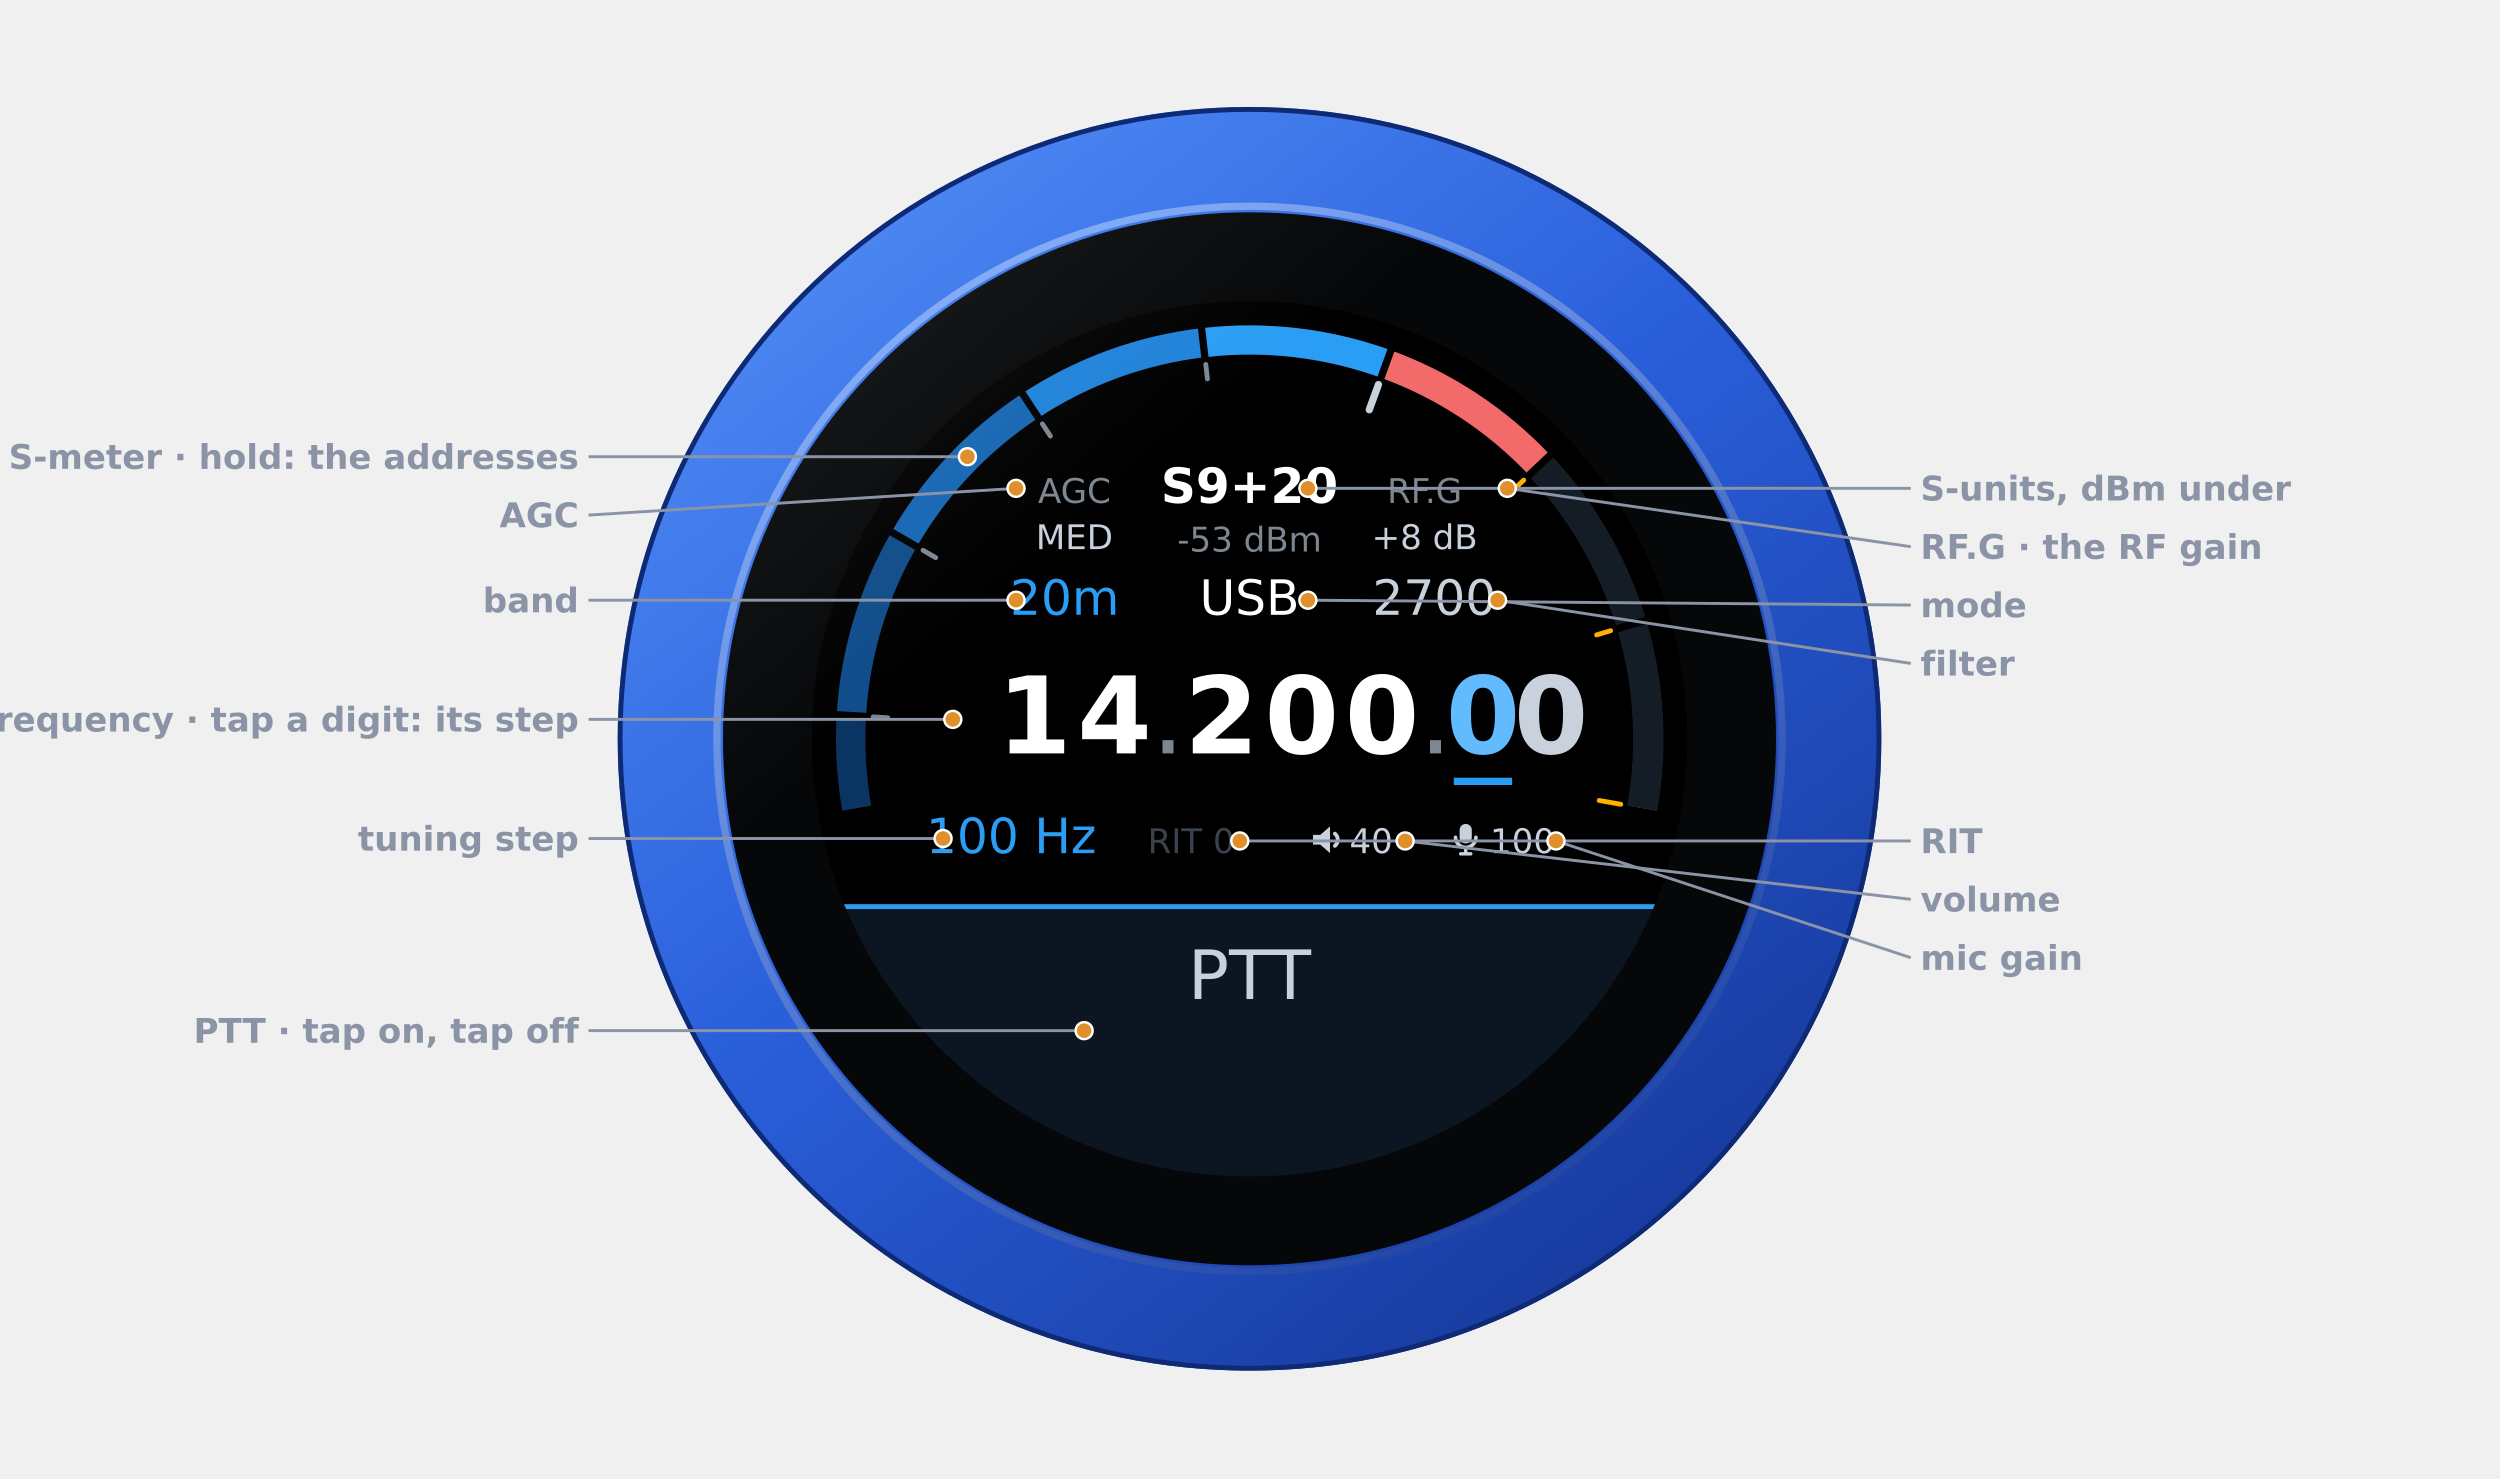
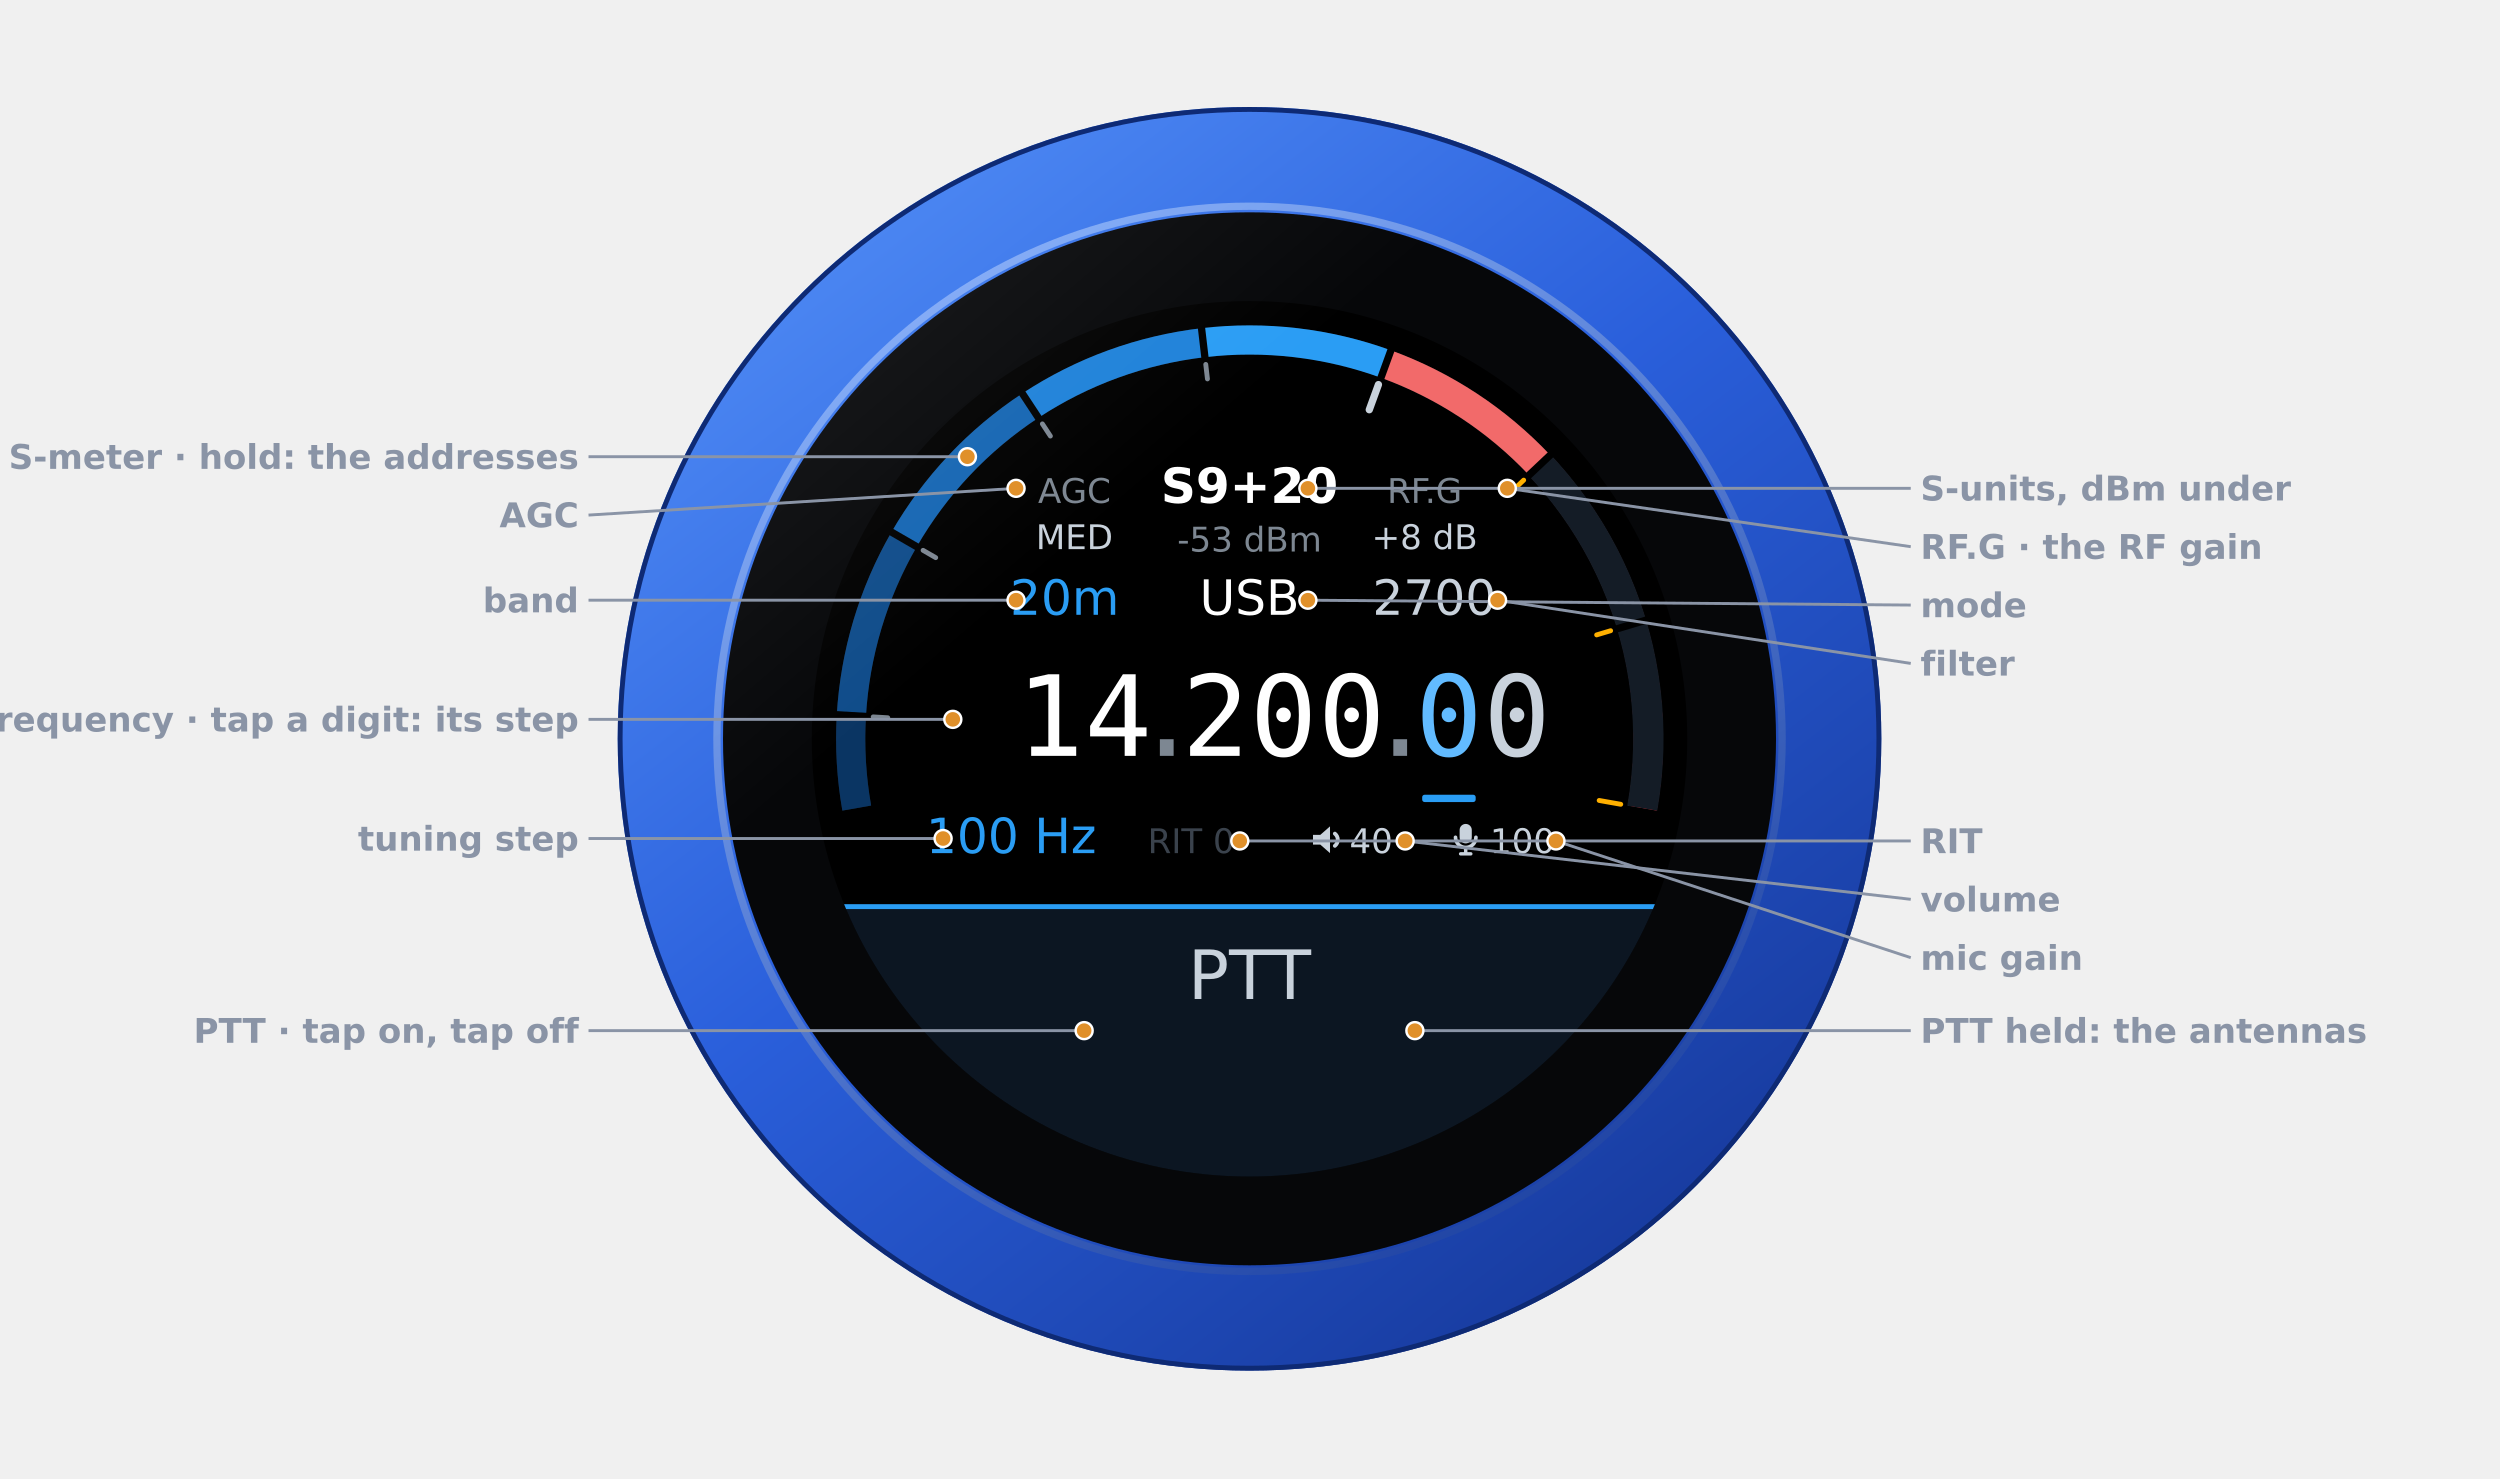
<svg xmlns="http://www.w3.org/2000/svg" viewBox="-210 0 1028 608" width="1028" height="608" role="img" aria-label="The FlexRadio firmware's face">
  <defs>
    <clipPath id="flex-01-glass">
      <circle cx="180" cy="180" r="180" />
    </clipPath>
    <linearGradient id="flex-01-alu" x1="0.15" y1="0.05" x2="0.85" y2="0.95">
      <stop offset="0" stop-color="#4F8BF5" />
      <stop offset="0.45" stop-color="#2A5FDB" />
      <stop offset="1" stop-color="#16389A" />
    </linearGradient>
    <linearGradient id="flex-01-chamfer" x1="0.2" y1="0" x2="0.8" y2="1">
      <stop offset="0" stop-color="#9CC0FF" />
      <stop offset="1" stop-color="#1B3F9E" />
    </linearGradient>
    <linearGradient id="flex-01-gloss" x1="0" y1="0" x2="0.6" y2="0.7">
      <stop offset="0" stop-color="#FFFFFF" stop-opacity="0.10" />
      <stop offset="0.5" stop-color="#FFFFFF" stop-opacity="0" />
    </linearGradient>
    <linearGradient id="flex-01-upd" x1="0" y1="0" x2="0" y2="1">
      <stop offset="0" stop-color="#262015" />
      <stop offset="1" stop-color="#0C0E13" />
    </linearGradient>
    <marker id="flex-01-arrow" viewBox="0 0 10 10" refX="7" refY="5" markerWidth="7" markerHeight="7" orient="auto-start-reverse">
      <path d="M0,1 L10,5 L0,9 z" fill="#E0902A" />
    </marker>
  </defs>
  <circle cx="303.8" cy="303.8" r="259.8" fill="url(#flex-01-alu)" />
  <circle cx="303.8" cy="303.8" r="258.8" fill="none" stroke="#0E2A74" stroke-width="2" />
  <circle cx="303.8" cy="303.8" r="219.0" fill="none" stroke="url(#flex-01-chamfer)" stroke-width="3" opacity="0.8" />
  <circle cx="303.8" cy="303.8" r="216.5" fill="#060709" />
  <g transform="translate(123.8,123.8)">
    <g clip-path="url(#flex-01-glass)">
      <rect x="0" y="0" width="360" height="360" fill="#000000" />
      <path d="M18.49,208.48 A164.00,164.00 0 1 1 341.51,208.48" fill="none" stroke="#141C26" stroke-width="12" />
      <path d="M18.49,208.48 A164.00,164.00 0 0 1 16.28,170.46" fill="none" stroke="#0A3563" stroke-width="12" />
      <path d="M16.28,170.46 A164.00,164.00 0 0 1 37.97,98.00" fill="none" stroke="#0F4C8A" stroke-width="12" />
      <path d="M37.97,98.00 A164.00,164.00 0 0 1 89.88,42.98" fill="none" stroke="#1666B3" stroke-width="12" />
      <path d="M89.88,42.98 A164.00,164.00 0 0 1 160.96,17.11" fill="none" stroke="#1F82D9" stroke-width="12" />
      <path d="M160.96,17.11 A164.00,164.00 0 0 1 236.09,25.89" fill="none" stroke="#2A9DF4" stroke-width="12" />
      <path d="M236.09,25.89 A164.00,164.00 0 0 1 299.29,67.46" fill="none" stroke="#F26A6A" stroke-width="12" />
      <path d="M299.29,67.46 A164.00,164.00 0 0 1 337.11,132.96" fill="none" stroke="#EE4444" stroke-width="12" />
      <path d="M337.11,132.96 A164.00,164.00 0 0 1 341.51,208.48" fill="none" stroke="#E8262B" stroke-width="12" />
      <path d="M341.51,208.48 A164.00,164.00 0 1 0 18.49,208.48" fill="none" stroke="#141C26" stroke-width="12.5" stroke-dasharray="152.66 582.47" />
      <line x1="23.27" y1="170.87" x2="9.29" y2="170.06" stroke="#000000" stroke-width="3" />
      <line x1="44.03" y1="101.50" x2="31.91" y2="94.50" stroke="#000000" stroke-width="3" />
      <line x1="93.73" y1="48.83" x2="86.03" y2="37.13" stroke="#000000" stroke-width="3" />
      <line x1="161.77" y1="24.06" x2="160.15" y2="10.16" stroke="#000000" stroke-width="3" />
      <line x1="233.70" y1="32.47" x2="238.49" y2="19.31" stroke="#000000" stroke-width="3" />
      <line x1="294.20" y1="72.26" x2="304.38" y2="62.65" stroke="#000000" stroke-width="3" />
      <line x1="330.40" y1="134.97" x2="343.82" y2="130.96" stroke="#000000" stroke-width="3" />
      <line x1="31.25" y1="171.34" x2="25.26" y2="170.99" stroke="#7D8792" stroke-width="2" stroke-linecap="round" />
      <line x1="50.96" y1="105.50" x2="45.77" y2="102.50" stroke="#7D8792" stroke-width="2" stroke-linecap="round" />
      <line x1="98.12" y1="55.51" x2="94.83" y2="50.50" stroke="#7D8792" stroke-width="2" stroke-linecap="round" />
      <line x1="162.70" y1="32.01" x2="162.01" y2="26.05" stroke="#7D8792" stroke-width="2" stroke-linecap="round" />
      <line x1="229.25" y1="44.68" x2="233.01" y2="34.35" stroke="#C9D2DC" stroke-width="3" stroke-linecap="round" />
      <line x1="288.38" y1="77.75" x2="292.74" y2="73.63" stroke="#FFB000" stroke-width="2" stroke-linecap="round" />
      <line x1="322.74" y1="137.27" x2="328.49" y2="135.55" stroke="#FFB000" stroke-width="2" stroke-linecap="round" />
      <line x1="323.78" y1="205.35" x2="332.65" y2="206.92" stroke="#FFB000" stroke-width="2" stroke-linecap="round" />
      <text x="180.0" y="83.0" font-size="20" fill="#FFFFFF" font-family="DejaVu Sans,Verdana,sans-serif" font-weight="700" text-anchor="middle">S9+20</text>
      <text x="180.0" y="103.0" font-size="14" fill="#7D8792" font-family="DejaVu Sans,Verdana,sans-serif" font-weight="400" text-anchor="middle">-53 dBm</text>
      <text x="108.0" y="83.0" font-size="14" fill="#7D8792" font-family="DejaVu Sans,Verdana,sans-serif" font-weight="400" text-anchor="middle">AGC</text>
      <text x="108.0" y="102.0" font-size="14" fill="#C9D2DC" font-family="DejaVu Sans,Verdana,sans-serif" font-weight="400" text-anchor="middle">MED</text>
      <text x="252.0" y="83.0" font-size="14" fill="#7D8792" font-family="DejaVu Sans,Verdana,sans-serif" font-weight="400" text-anchor="middle">RF.G</text>
      <text x="252.0" y="102.0" font-size="14" fill="#C9D2DC" font-family="DejaVu Sans,Verdana,sans-serif" font-weight="400" text-anchor="middle">+8 dB</text>
      <text x="104.0" y="129.0" font-size="20" fill="#2A9DF4" font-family="DejaVu Sans,Verdana,sans-serif" font-weight="400" text-anchor="middle">20m</text>
      <text x="180.0" y="129.0" font-size="20" fill="#FFFFFF" font-family="DejaVu Sans,Verdana,sans-serif" font-weight="400" text-anchor="middle">USB</text>
      <text x="256.0" y="129.0" font-size="20" fill="#C9D2DC" font-family="DejaVu Sans,Verdana,sans-serif" font-weight="400" text-anchor="middle">2700</text>
-       <text x="91.5" y="186.0" font-size="44" fill="#FFFFFF" font-family="DejaVu Sans,Verdana,sans-serif" font-weight="700" text-anchor="middle">1</text>
-       <text x="124.5" y="186.0" font-size="44" fill="#FFFFFF" font-family="DejaVu Sans,Verdana,sans-serif" font-weight="700" text-anchor="middle">4</text>
-       <text x="146.5" y="186.0" font-size="44" fill="#7D8792" font-family="DejaVu Sans,Verdana,sans-serif" font-weight="400" text-anchor="middle">.</text>
-       <text x="168.5" y="186.0" font-size="44" fill="#FFFFFF" font-family="DejaVu Sans,Verdana,sans-serif" font-weight="700" text-anchor="middle">2</text>
-       <text x="201.5" y="186.0" font-size="44" fill="#FFFFFF" font-family="DejaVu Sans,Verdana,sans-serif" font-weight="700" text-anchor="middle">0</text>
-       <text x="234.5" y="186.0" font-size="44" fill="#FFFFFF" font-family="DejaVu Sans,Verdana,sans-serif" font-weight="700" text-anchor="middle">0</text>
-       <text x="256.5" y="186.0" font-size="44" fill="#7D8792" font-family="DejaVu Sans,Verdana,sans-serif" font-weight="400" text-anchor="middle">.</text>
-       <text x="276.0" y="186.0" font-size="44" fill="#62BBFF" font-family="DejaVu Sans,Verdana,sans-serif" font-weight="700" text-anchor="middle">0</text>
-       <text x="304.0" y="186.0" font-size="44" fill="#C9D2DC" font-family="DejaVu Sans,Verdana,sans-serif" font-weight="700" text-anchor="middle">0</text>
-       <rect x="264.0" y="196" width="24" height="3" fill="#2A9DF4" />
+       <text x="98.0" y="187.0" font-size="46" fill="#FFFFFF" font-family="Hack,DejaVu Sans Mono,Menlo,Consolas,monospace" font-weight="400" text-anchor="middle" textLength="28" lengthAdjust="spacingAndGlyphs">1</text>
+       <text x="126.0" y="187.0" font-size="46" fill="#FFFFFF" font-family="Hack,DejaVu Sans Mono,Menlo,Consolas,monospace" font-weight="400" text-anchor="middle" textLength="28" lengthAdjust="spacingAndGlyphs">4</text>
+       <text x="146.0" y="187.0" font-size="46" fill="#7D8792" font-family="Hack,DejaVu Sans Mono,Menlo,Consolas,monospace" font-weight="400" text-anchor="middle" textLength="28" lengthAdjust="spacingAndGlyphs">.</text>
+       <text x="166.0" y="187.0" font-size="46" fill="#FFFFFF" font-family="Hack,DejaVu Sans Mono,Menlo,Consolas,monospace" font-weight="400" text-anchor="middle" textLength="28" lengthAdjust="spacingAndGlyphs">2</text>
+       <text x="194.0" y="187.0" font-size="46" fill="#FFFFFF" font-family="Hack,DejaVu Sans Mono,Menlo,Consolas,monospace" font-weight="400" text-anchor="middle" textLength="28" lengthAdjust="spacingAndGlyphs">0</text>
+       <text x="222.0" y="187.0" font-size="46" fill="#FFFFFF" font-family="Hack,DejaVu Sans Mono,Menlo,Consolas,monospace" font-weight="400" text-anchor="middle" textLength="28" lengthAdjust="spacingAndGlyphs">0</text>
+       <text x="242.0" y="187.0" font-size="46" fill="#7D8792" font-family="Hack,DejaVu Sans Mono,Menlo,Consolas,monospace" font-weight="400" text-anchor="middle" textLength="28" lengthAdjust="spacingAndGlyphs">.</text>
+       <text x="262.0" y="187.0" font-size="46" fill="#62BBFF" font-family="Hack,DejaVu Sans Mono,Menlo,Consolas,monospace" font-weight="400" text-anchor="middle" textLength="28" lengthAdjust="spacingAndGlyphs">0</text>
+       <text x="290.0" y="187.0" font-size="46" fill="#C9D2DC" font-family="Hack,DejaVu Sans Mono,Menlo,Consolas,monospace" font-weight="400" text-anchor="middle" textLength="28" lengthAdjust="spacingAndGlyphs">0</text>
+       <rect x="251" y="203" width="22" height="3" rx="1" fill="#2A9DF4" />
      <text x="82.0" y="227.0" font-size="20" fill="#2A9DF4" font-family="DejaVu Sans,Verdana,sans-serif" font-weight="400" text-anchor="middle">100 Hz</text>
      <text x="156.0" y="227.0" font-size="14" fill="#3A424C" font-family="DejaVu Sans,Verdana,sans-serif" font-weight="400" text-anchor="middle">RIT 0</text>
      <g transform="translate(206.1,216.0)" fill="#C9D2DC">
        <path d="M0,3.5 h3 l4,-3.5 v11 l-4,-3.5 h-3 z" />
        <path d="M9,3 a3.2,3.2 0 0 1 0,5" fill="none" stroke="#C9D2DC" stroke-width="1.6" stroke-linecap="round" />
      </g>
      <text x="221.1" y="227.0" font-size="14" fill="#C9D2DC" font-family="DejaVu Sans,Verdana,sans-serif" font-weight="400" text-anchor="start">40</text>
      <g transform="translate(263.9,215.0)" fill="#C9D2DC">
        <rect x="2.5" y="0" width="5" height="8" rx="2.5" />
        <path d="M0.8,5.5 a4.2,4.2 0 0 0 8.4,0" fill="none" stroke="#C9D2DC" stroke-width="1.5" stroke-linecap="round" />
        <rect x="4.3" y="9.6" width="1.4" height="2.4" />
        <rect x="2.2" y="11.6" width="5.6" height="1.4" rx="0.7" />
      </g>
      <text x="278.9" y="227.0" font-size="14" fill="#C9D2DC" font-family="DejaVu Sans,Verdana,sans-serif" font-weight="400" text-anchor="start">100</text>
      <rect x="0" y="248" width="360" height="112" fill="#0C1622" />
      <line x1="0" y1="249" x2="360" y2="249" stroke="#2A9DF4" stroke-width="2" />
      <text x="180.0" y="287.0" font-size="28" fill="#C9D2DC" font-family="DejaVu Sans,Verdana,sans-serif" font-weight="500" text-anchor="middle" xml:space="preserve">PTT</text>
    </g>
  </g>
  <circle cx="303.8" cy="303.8" r="216.5" fill="url(#flex-01-gloss)" />
  <line x1="32.0" y1="187.8" x2="187.8" y2="187.8" stroke="#8A94A6" stroke-width="1.2" />
  <circle cx="187.8" cy="187.8" r="3.5" fill="#E0902A" stroke="#FFFFFF" stroke-width="1" />
  <text x="28.0" y="192.8" font-size="14" fill="#8A94A6" font-family="DejaVu Sans,Verdana,sans-serif" font-weight="600" text-anchor="end">S-meter · hold: the addresses</text>
  <line x1="32.0" y1="211.8" x2="207.8" y2="200.8" stroke="#8A94A6" stroke-width="1.2" />
  <circle cx="207.8" cy="200.8" r="3.5" fill="#E0902A" stroke="#FFFFFF" stroke-width="1" />
  <text x="28.0" y="216.8" font-size="14" fill="#8A94A6" font-family="DejaVu Sans,Verdana,sans-serif" font-weight="600" text-anchor="end">AGC</text>
  <line x1="32.0" y1="246.8" x2="207.8" y2="246.8" stroke="#8A94A6" stroke-width="1.2" />
  <circle cx="207.8" cy="246.8" r="3.5" fill="#E0902A" stroke="#FFFFFF" stroke-width="1" />
  <text x="28.0" y="251.8" font-size="14" fill="#8A94A6" font-family="DejaVu Sans,Verdana,sans-serif" font-weight="600" text-anchor="end">band</text>
  <line x1="32.0" y1="295.8" x2="181.8" y2="295.8" stroke="#8A94A6" stroke-width="1.2" />
  <circle cx="181.8" cy="295.8" r="3.5" fill="#E0902A" stroke="#FFFFFF" stroke-width="1" />
  <text x="28.0" y="300.8" font-size="14" fill="#8A94A6" font-family="DejaVu Sans,Verdana,sans-serif" font-weight="600" text-anchor="end">frequency · tap a digit: its step</text>
  <line x1="32.0" y1="344.8" x2="177.8" y2="344.8" stroke="#8A94A6" stroke-width="1.2" />
  <circle cx="177.8" cy="344.8" r="3.5" fill="#E0902A" stroke="#FFFFFF" stroke-width="1" />
  <text x="28.0" y="349.8" font-size="14" fill="#8A94A6" font-family="DejaVu Sans,Verdana,sans-serif" font-weight="600" text-anchor="end">tuning step</text>
  <line x1="32.0" y1="423.8" x2="235.8" y2="423.8" stroke="#8A94A6" stroke-width="1.2" />
  <circle cx="235.8" cy="423.8" r="3.5" fill="#E0902A" stroke="#FFFFFF" stroke-width="1" />
  <text x="28.0" y="428.8" font-size="14" fill="#8A94A6" font-family="DejaVu Sans,Verdana,sans-serif" font-weight="600" text-anchor="end">PTT · tap on, tap off</text>
  <line x1="575.7" y1="200.8" x2="327.8" y2="200.8" stroke="#8A94A6" stroke-width="1.2" />
  <circle cx="327.8" cy="200.8" r="3.5" fill="#E0902A" stroke="#FFFFFF" stroke-width="1" />
  <text x="579.7" y="205.8" font-size="14" fill="#8A94A6" font-family="DejaVu Sans,Verdana,sans-serif" font-weight="600" text-anchor="start">S-units, dBm under</text>
  <line x1="575.7" y1="224.8" x2="409.8" y2="200.8" stroke="#8A94A6" stroke-width="1.2" />
  <circle cx="409.8" cy="200.8" r="3.5" fill="#E0902A" stroke="#FFFFFF" stroke-width="1" />
  <text x="579.7" y="229.8" font-size="14" fill="#8A94A6" font-family="DejaVu Sans,Verdana,sans-serif" font-weight="600" text-anchor="start">RF.G · the RF gain</text>
  <line x1="575.7" y1="248.8" x2="327.8" y2="246.8" stroke="#8A94A6" stroke-width="1.2" />
  <circle cx="327.8" cy="246.8" r="3.5" fill="#E0902A" stroke="#FFFFFF" stroke-width="1" />
  <text x="579.7" y="253.8" font-size="14" fill="#8A94A6" font-family="DejaVu Sans,Verdana,sans-serif" font-weight="600" text-anchor="start">mode</text>
  <line x1="575.7" y1="272.8" x2="405.8" y2="246.8" stroke="#8A94A6" stroke-width="1.2" />
  <circle cx="405.8" cy="246.8" r="3.5" fill="#E0902A" stroke="#FFFFFF" stroke-width="1" />
  <text x="579.7" y="277.8" font-size="14" fill="#8A94A6" font-family="DejaVu Sans,Verdana,sans-serif" font-weight="600" text-anchor="start">filter</text>
  <line x1="575.7" y1="345.8" x2="299.8" y2="345.8" stroke="#8A94A6" stroke-width="1.2" />
  <circle cx="299.8" cy="345.8" r="3.5" fill="#E0902A" stroke="#FFFFFF" stroke-width="1" />
  <text x="579.7" y="350.8" font-size="14" fill="#8A94A6" font-family="DejaVu Sans,Verdana,sans-serif" font-weight="600" text-anchor="start">RIT</text>
  <line x1="575.7" y1="369.8" x2="367.8" y2="345.8" stroke="#8A94A6" stroke-width="1.2" />
  <circle cx="367.8" cy="345.8" r="3.5" fill="#E0902A" stroke="#FFFFFF" stroke-width="1" />
  <text x="579.7" y="374.8" font-size="14" fill="#8A94A6" font-family="DejaVu Sans,Verdana,sans-serif" font-weight="600" text-anchor="start">volume</text>
  <line x1="575.7" y1="393.8" x2="429.8" y2="345.8" stroke="#8A94A6" stroke-width="1.2" />
  <circle cx="429.8" cy="345.8" r="3.5" fill="#E0902A" stroke="#FFFFFF" stroke-width="1" />
  <text x="579.7" y="398.8" font-size="14" fill="#8A94A6" font-family="DejaVu Sans,Verdana,sans-serif" font-weight="600" text-anchor="start">mic gain</text>
+   <line x1="575.7" y1="423.8" x2="371.8" y2="423.8" stroke="#8A94A6" stroke-width="1.2" />
+   <circle cx="371.8" cy="423.8" r="3.5" fill="#E0902A" stroke="#FFFFFF" stroke-width="1" />
+   <text x="579.7" y="428.8" font-size="14" fill="#8A94A6" font-family="DejaVu Sans,Verdana,sans-serif" font-weight="600" text-anchor="start">PTT held: the antennas</text>
</svg>
